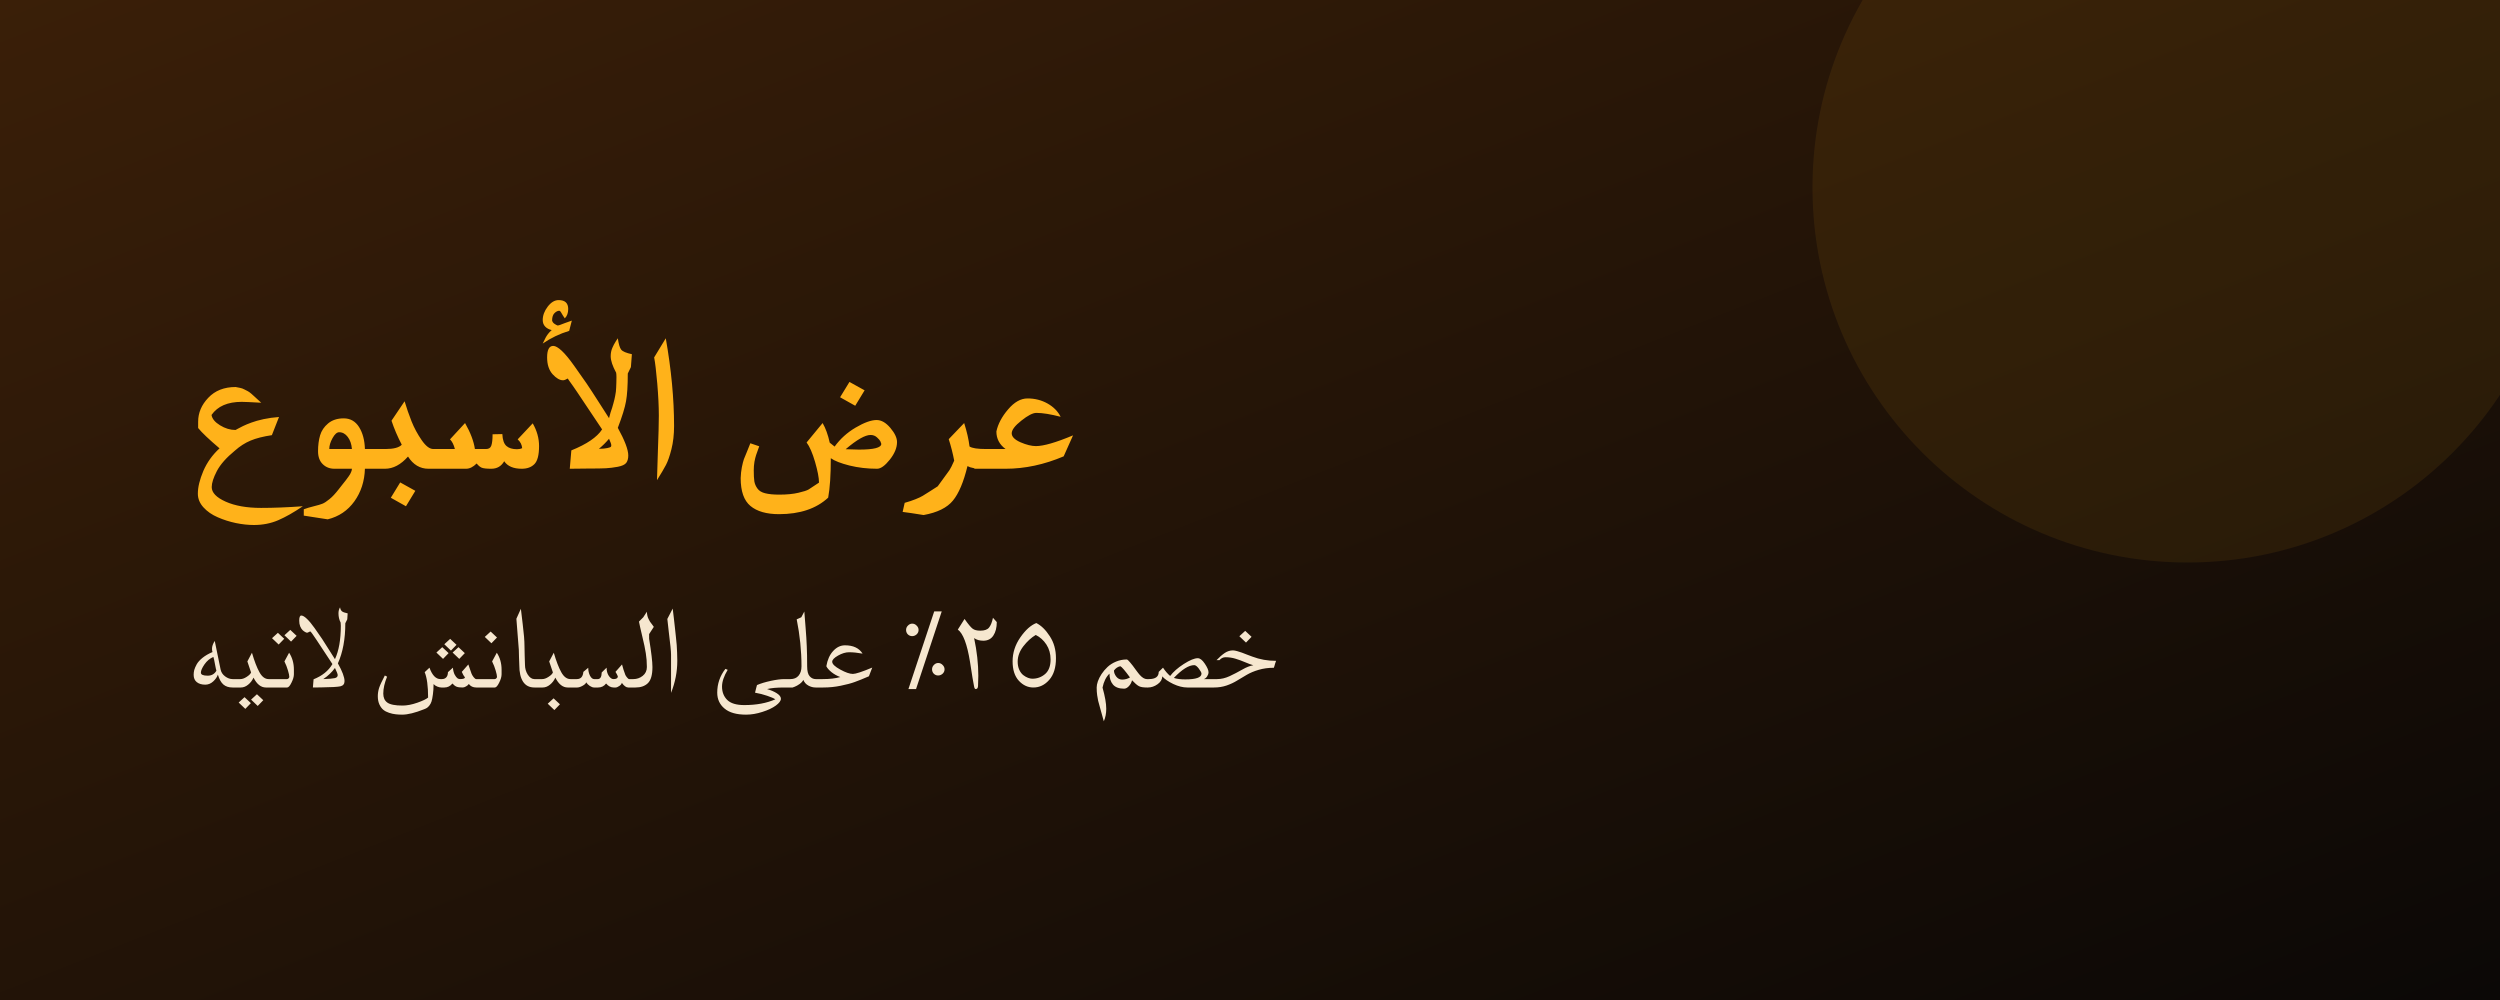
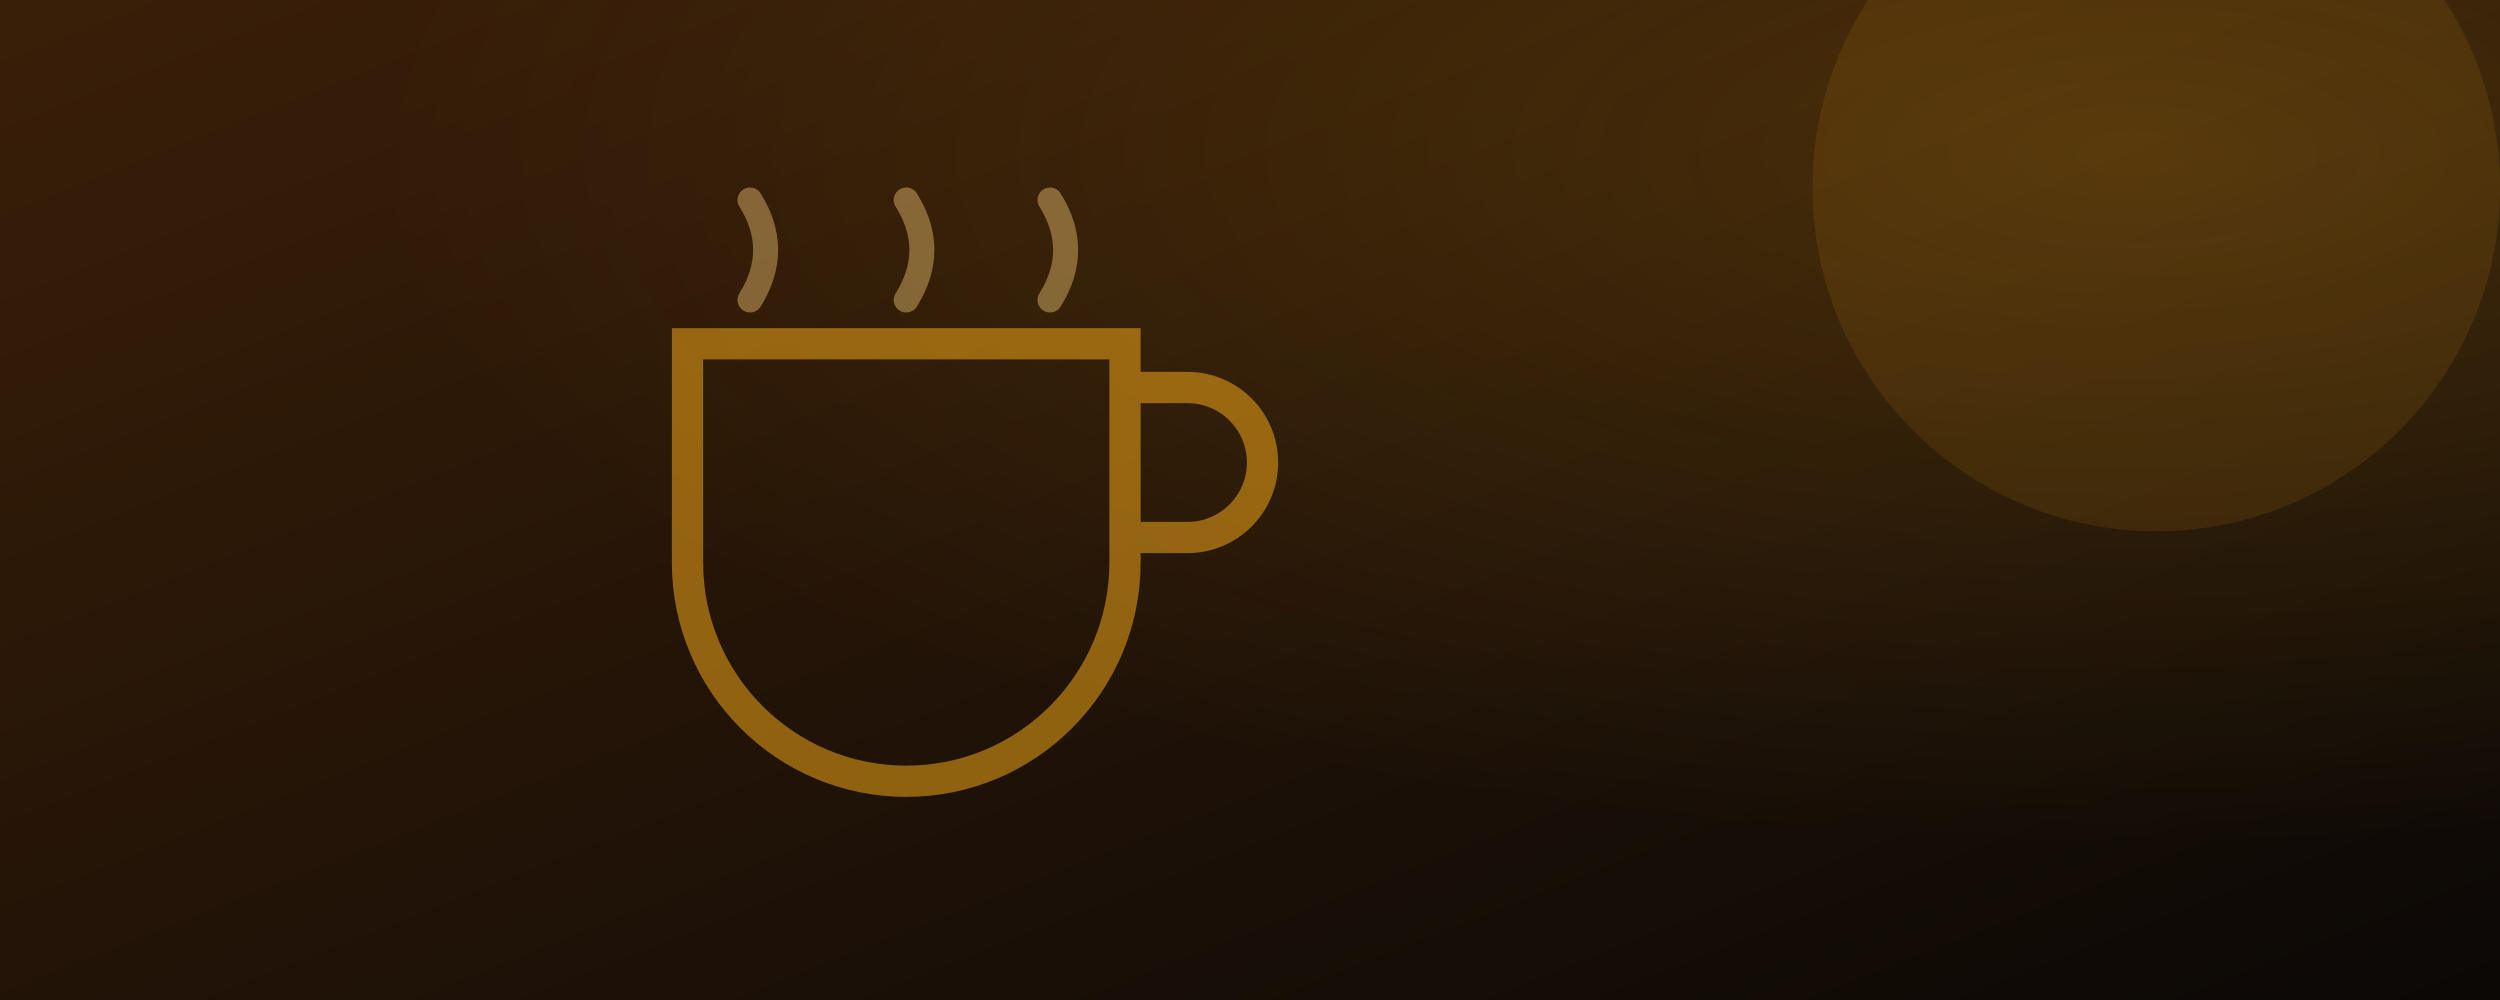
<svg xmlns="http://www.w3.org/2000/svg" viewBox="0 0 400 160">
  <defs>
    <linearGradient id="bg" x1="0" y1="0" x2="1" y2="1">
      <stop offset="0%" stop-color="#3a1f08" />
      <stop offset="100%" stop-color="#0b0806" />
    </linearGradient>
+     <radialGradient id="glow" cx="85%" cy="15%" r="70%">
+       <stop offset="0%" stop-color="#ffb21a" stop-opacity="0.16" />
+       <stop offset="100%" stop-color="#ffb21a" stop-opacity="0" />
+     </radialGradient>
  </defs>
  <rect width="400" height="160" fill="url(#bg)" />
-   <circle cx="350" cy="30" r="60" fill="#ffb21a" opacity="0.08" />
-   <text x="30" y="75" font-family="Georgia, serif" font-size="30" font-weight="bold" fill="#ffb21a">عرض الأسبوع</text>
-   <text x="30" y="110" font-family="Georgia, serif" font-size="18" fill="#f6e7cf">خصم ٢٥٪ على السبانش لاتيه</text>
+   <rect width="400" height="160" fill="url(#glow)" />
+   <circle cx="345" cy="30" r="55" fill="#ffb21a" opacity="0.1" />
+   <path d="M110 55 h70 v35 a35 35 0 0 1 -70 0 z M180 62 h10 a12 12 0 0 1 0 24 h-10" fill="none" stroke="#ffb21a" stroke-width="5" opacity="0.5" stroke-linecap="round" />
+   <path d="M120 48 q5 -8 0 -16 M145 48 q5 -8 0 -16 M168 48 q5 -8 0 -16" stroke="#ffd27a" stroke-width="4" fill="none" stroke-linecap="round" opacity="0.4" transform="translate(0,0)" />
</svg>
